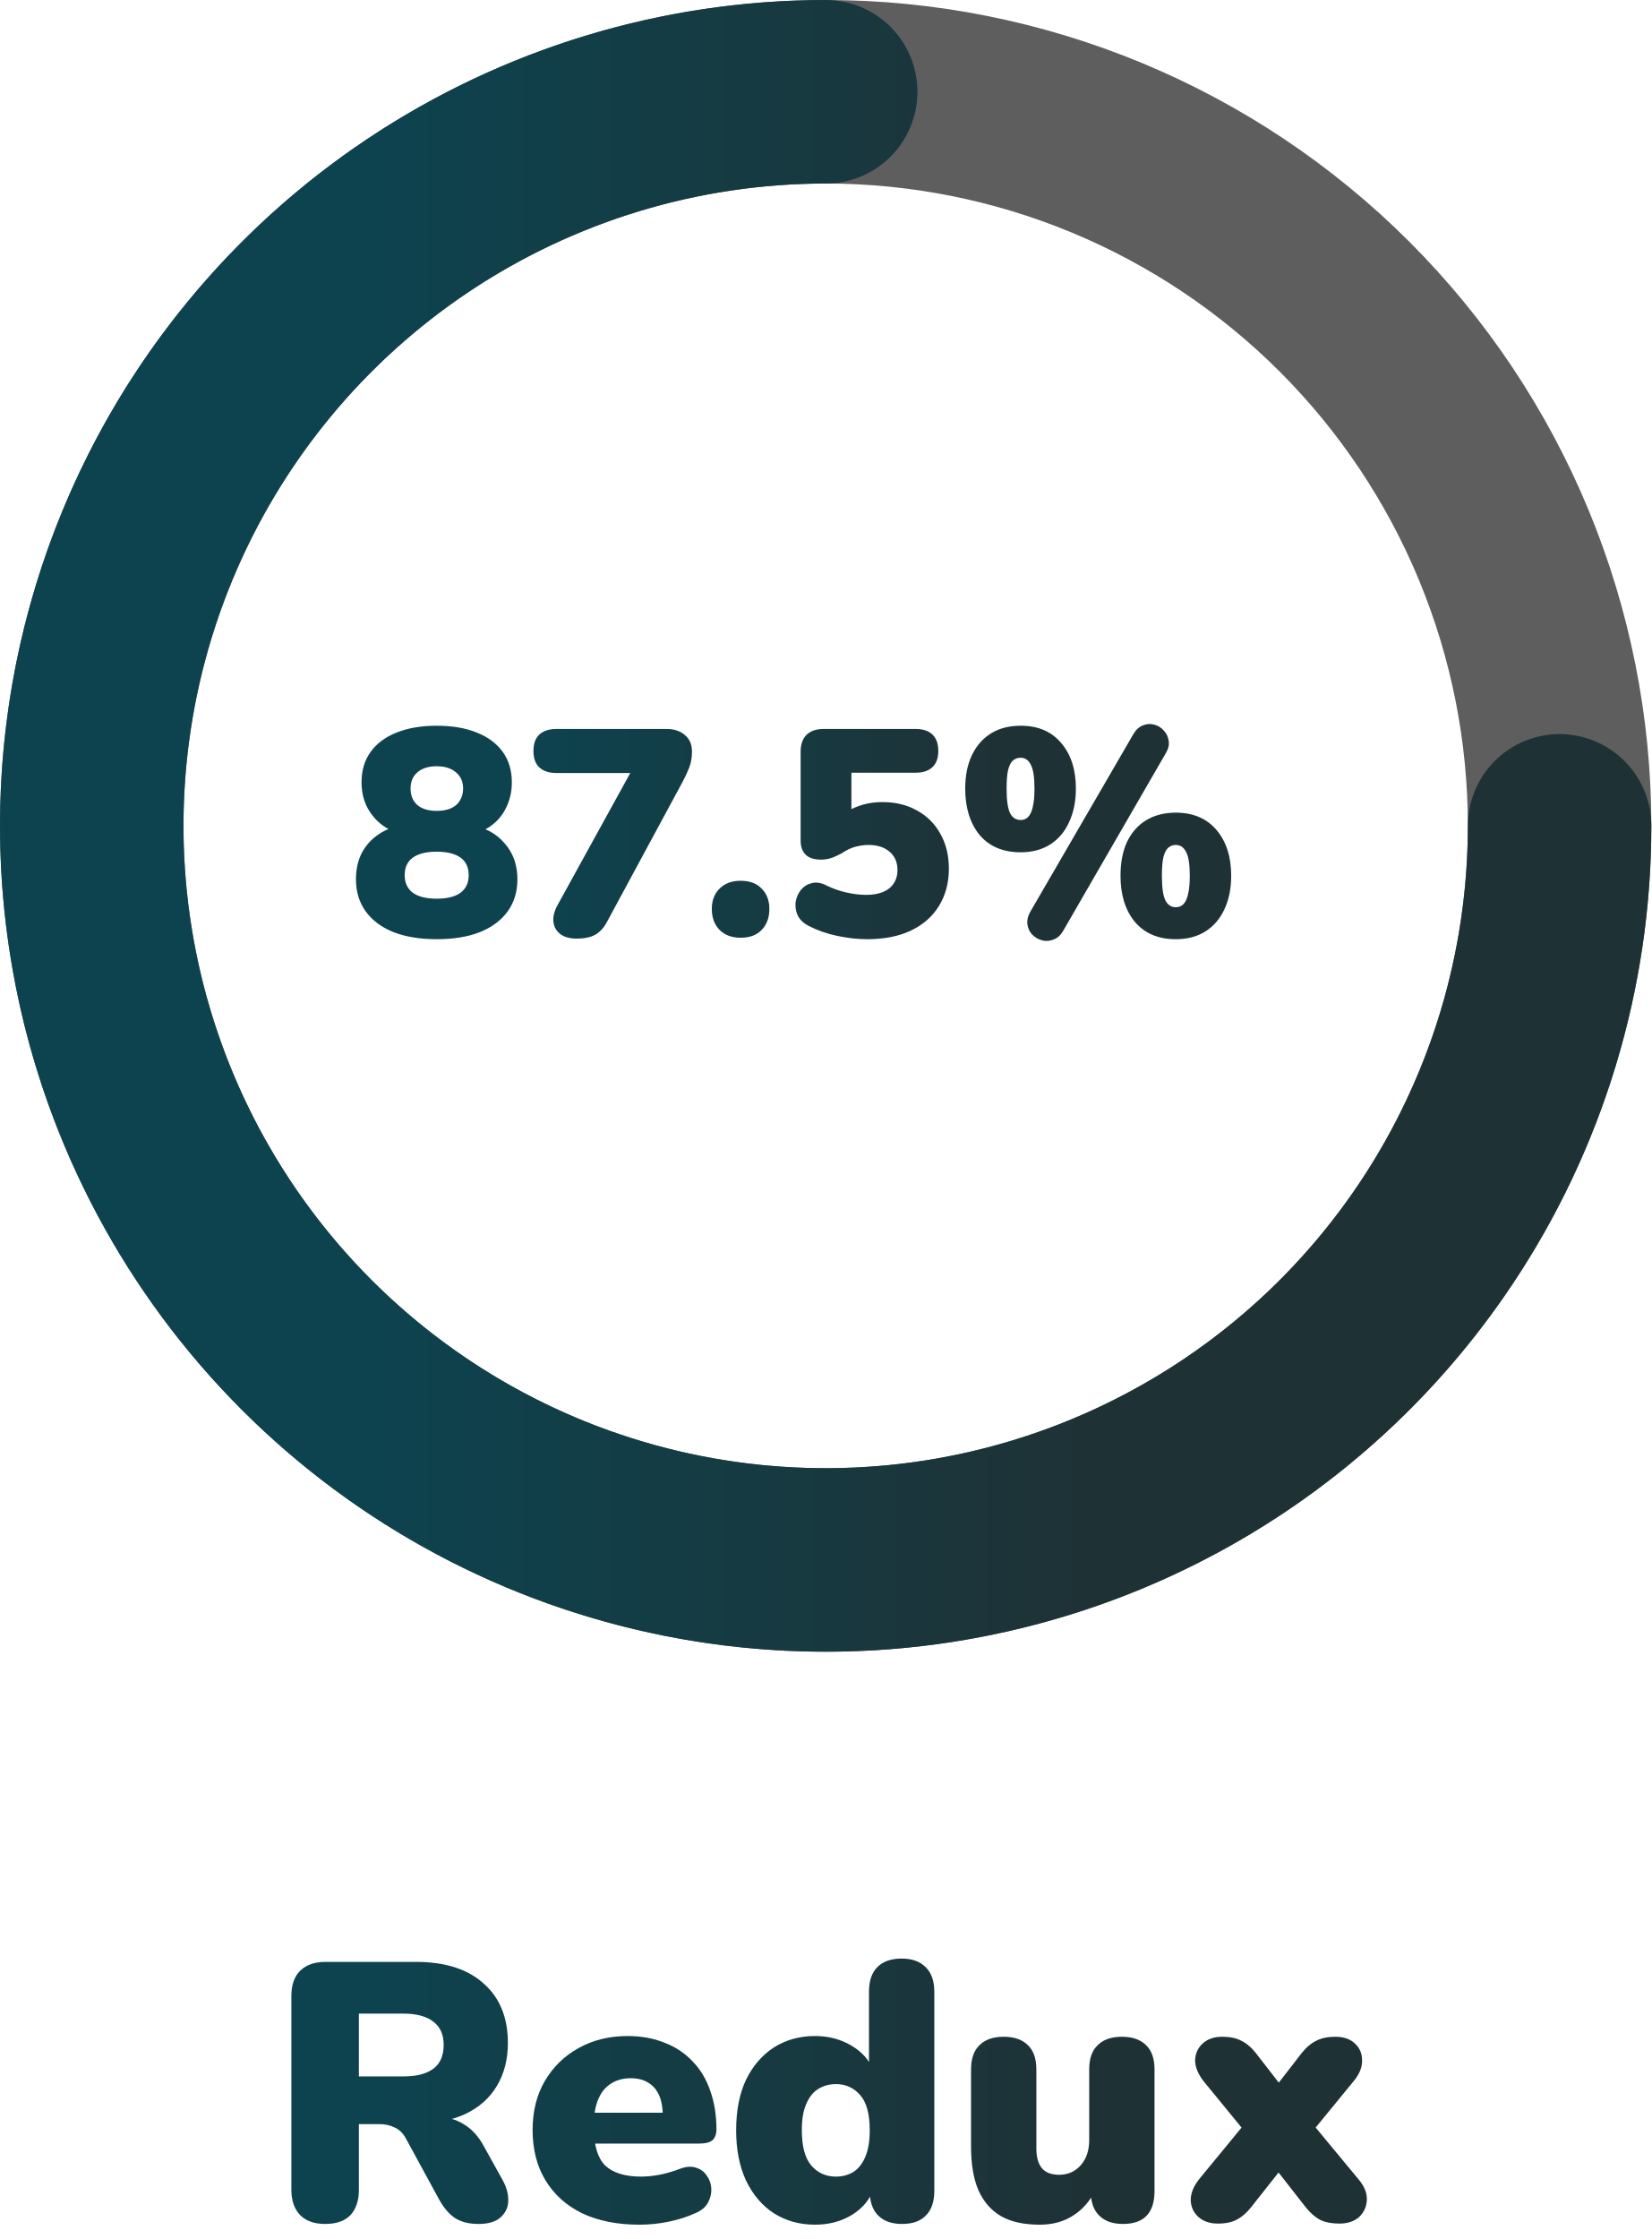
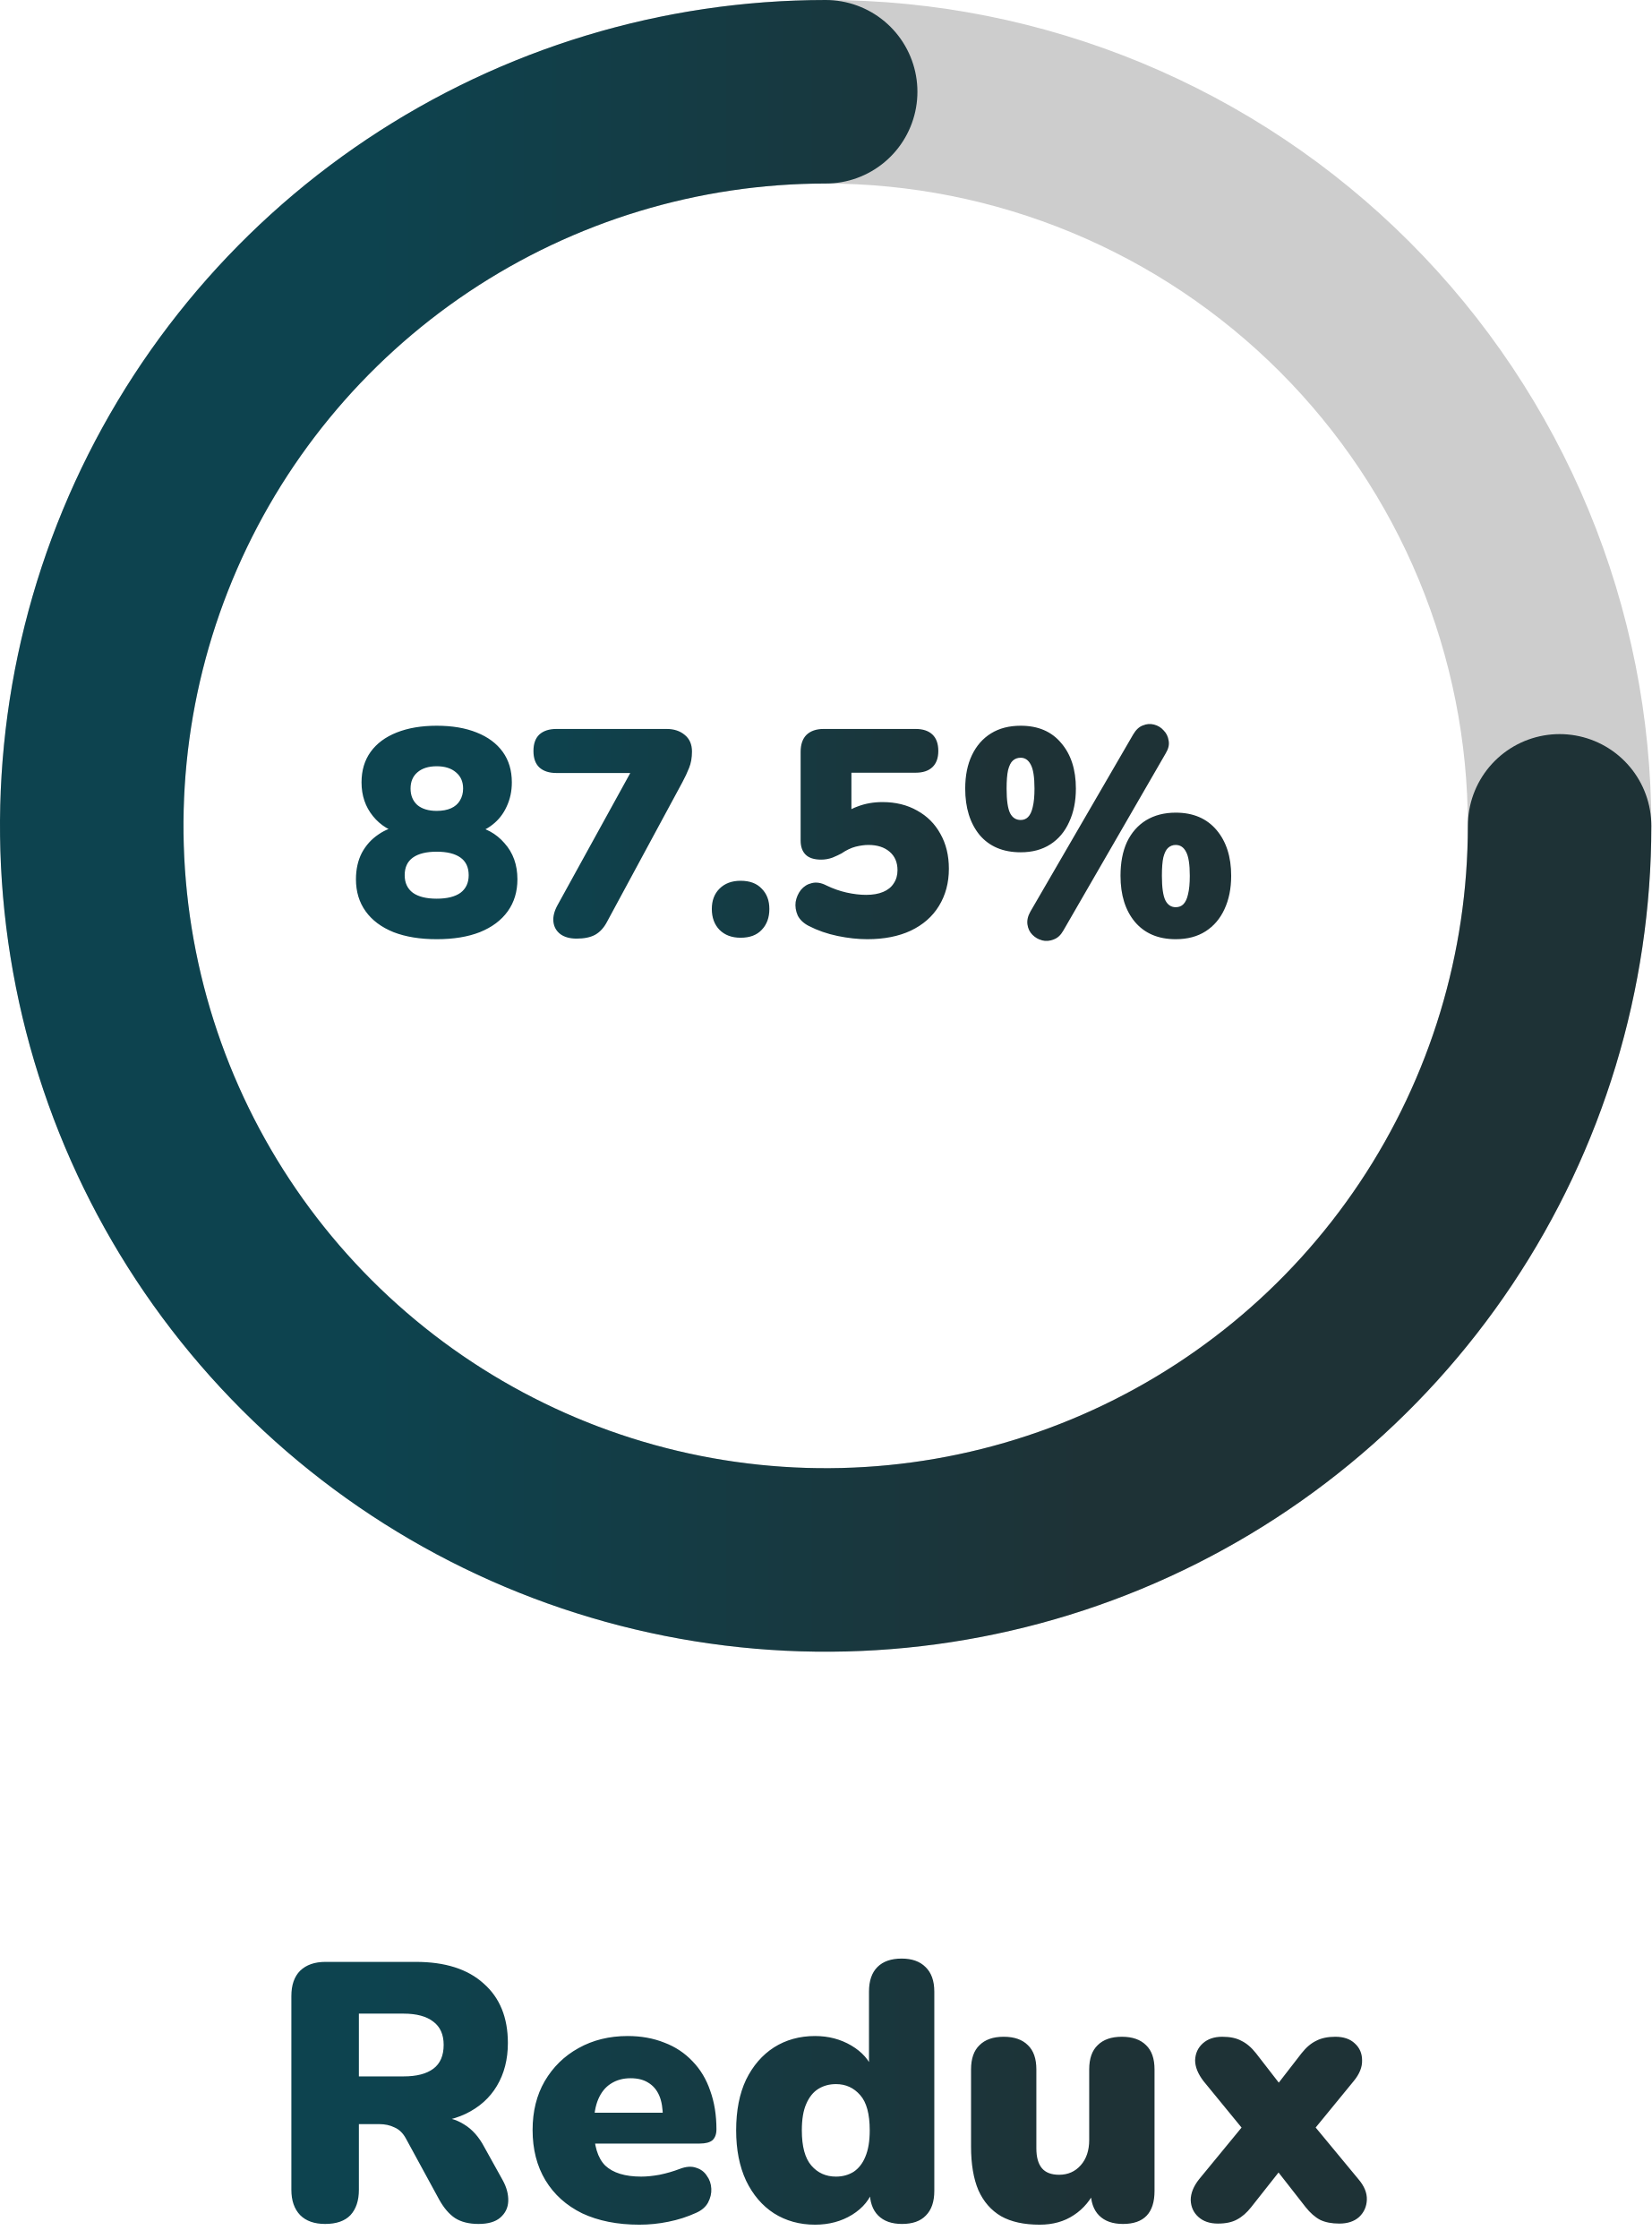
<svg xmlns="http://www.w3.org/2000/svg" width="90" height="122" viewBox="0 0 90 122" fill="none">
-   <path d="M45 85C39.747 85 34.546 83.965 29.693 81.955C24.84 79.945 20.43 76.999 16.716 73.284C13.001 69.57 10.055 65.16 8.045 60.307C6.035 55.454 5 50.253 5 45C5 39.747 6.035 34.546 8.045 29.693C10.055 24.84 13.001 20.43 16.716 16.716C20.43 13.001 24.84 10.055 29.693 8.045C34.546 6.035 39.747 5 45 5C50.253 5 55.454 6.035 60.307 8.045C65.16 10.055 69.57 13.001 73.284 16.716C76.999 20.43 79.945 24.84 81.955 29.693C83.965 34.546 85 39.747 85 45C85 50.253 83.965 55.454 81.955 60.307C79.945 65.16 76.999 69.57 73.284 73.284C69.57 76.999 65.16 79.945 60.307 81.955C55.454 83.965 50.253 85 45 85L45 85Z" stroke="#5E5E5E" stroke-width="10" />
+   <path d="M45 85C39.747 85 34.546 83.965 29.693 81.955C24.84 79.945 20.43 76.999 16.716 73.284C13.001 69.57 10.055 65.16 8.045 60.307C6.035 55.454 5 50.253 5 45C5 39.747 6.035 34.546 8.045 29.693C10.055 24.84 13.001 20.43 16.716 16.716C20.43 13.001 24.84 10.055 29.693 8.045C34.546 6.035 39.747 5 45 5C50.253 5 55.454 6.035 60.307 8.045C65.16 10.055 69.57 13.001 73.284 16.716C76.999 20.43 79.945 24.84 81.955 29.693C83.965 34.546 85 39.747 85 45C85 50.253 83.965 55.454 81.955 60.307C79.945 65.16 76.999 69.57 73.284 73.284C69.57 76.999 65.16 79.945 60.307 81.955C55.454 83.965 50.253 85 45 85L45 85Z" stroke="#cdcdcd" stroke-width="10" />
  <path d="M85 45C85 52.911 82.654 60.645 78.259 67.223C73.864 73.801 67.616 78.928 60.307 81.955C52.998 84.983 44.956 85.775 37.196 84.231C29.437 82.688 22.31 78.878 16.716 73.284C11.122 67.69 7.312 60.563 5.769 52.804C4.225 45.044 5.017 37.002 8.045 29.693C11.072 22.384 16.199 16.137 22.777 11.741C29.355 7.346 37.089 5 45 5" stroke="url(#paint0_linear_8_1160)" stroke-width="10" stroke-linecap="round" />
  <path d="M23.8 51.176C22.893 51.176 22.109 51.048 21.448 50.792C20.787 50.525 20.28 50.147 19.928 49.656C19.576 49.165 19.4 48.584 19.4 47.912C19.4 47.368 19.507 46.888 19.72 46.472C19.944 46.056 20.248 45.72 20.632 45.464C21.016 45.197 21.453 45.037 21.944 44.984V45.448C21.283 45.309 20.744 44.984 20.328 44.472C19.912 43.96 19.704 43.347 19.704 42.632C19.704 41.981 19.869 41.427 20.2 40.968C20.531 40.509 21.005 40.157 21.624 39.912C22.243 39.667 22.968 39.544 23.8 39.544C24.643 39.544 25.368 39.667 25.976 39.912C26.595 40.157 27.069 40.509 27.4 40.968C27.731 41.427 27.896 41.981 27.896 42.632C27.896 43.112 27.8 43.555 27.608 43.96C27.427 44.355 27.171 44.68 26.84 44.936C26.52 45.192 26.147 45.357 25.72 45.432V44.984C26.445 45.091 27.037 45.411 27.496 45.944C27.965 46.467 28.2 47.123 28.2 47.912C28.2 48.584 28.024 49.165 27.672 49.656C27.32 50.147 26.813 50.525 26.152 50.792C25.501 51.048 24.717 51.176 23.8 51.176ZM23.8 48.968C24.365 48.968 24.797 48.861 25.096 48.648C25.395 48.424 25.544 48.104 25.544 47.688C25.544 47.261 25.395 46.941 25.096 46.728C24.797 46.515 24.365 46.408 23.8 46.408C23.235 46.408 22.803 46.515 22.504 46.728C22.205 46.941 22.056 47.261 22.056 47.688C22.056 48.104 22.205 48.424 22.504 48.648C22.803 48.861 23.235 48.968 23.8 48.968ZM23.8 44.184C24.109 44.184 24.371 44.136 24.584 44.04C24.797 43.944 24.957 43.805 25.064 43.624C25.181 43.432 25.24 43.213 25.24 42.968C25.24 42.595 25.112 42.301 24.856 42.088C24.6 41.864 24.248 41.752 23.8 41.752C23.352 41.752 23 41.864 22.744 42.088C22.499 42.301 22.376 42.595 22.376 42.968C22.376 43.341 22.499 43.64 22.744 43.864C23 44.077 23.352 44.184 23.8 44.184ZM31.426 51.144C31.063 51.144 30.77 51.064 30.546 50.904C30.322 50.733 30.194 50.509 30.162 50.232C30.13 49.955 30.204 49.651 30.386 49.32L34.818 41.272V42.12H30.322C29.927 42.12 29.618 42.019 29.394 41.816C29.18 41.613 29.074 41.315 29.074 40.92C29.074 40.525 29.18 40.227 29.394 40.024C29.618 39.821 29.927 39.72 30.322 39.72H36.338C36.732 39.72 37.058 39.827 37.314 40.04C37.58 40.253 37.714 40.557 37.714 40.952C37.714 41.293 37.66 41.592 37.554 41.848C37.458 42.093 37.335 42.355 37.186 42.632L33.09 50.216C32.919 50.547 32.7 50.787 32.434 50.936C32.178 51.075 31.842 51.144 31.426 51.144ZM40.364 51.096C39.883 51.096 39.499 50.952 39.212 50.664C38.934 50.376 38.795 49.997 38.795 49.528C38.795 49.069 38.934 48.701 39.212 48.424C39.499 48.136 39.883 47.992 40.364 47.992C40.865 47.992 41.249 48.136 41.516 48.424C41.793 48.701 41.931 49.069 41.931 49.528C41.931 49.997 41.793 50.376 41.516 50.664C41.249 50.952 40.865 51.096 40.364 51.096ZM47.267 51.176C46.755 51.176 46.216 51.117 45.651 51C45.086 50.883 44.563 50.701 44.083 50.456C43.795 50.307 43.592 50.115 43.475 49.88C43.368 49.635 43.331 49.389 43.363 49.144C43.406 48.899 43.502 48.68 43.651 48.488C43.811 48.296 44.008 48.173 44.243 48.12C44.488 48.056 44.755 48.099 45.043 48.248C45.395 48.419 45.758 48.547 46.131 48.632C46.515 48.717 46.872 48.76 47.203 48.76C47.566 48.76 47.875 48.707 48.131 48.6C48.387 48.493 48.579 48.339 48.707 48.136C48.846 47.933 48.915 47.693 48.915 47.416C48.915 46.989 48.771 46.653 48.483 46.408C48.195 46.163 47.811 46.04 47.331 46.04C47.117 46.04 46.883 46.072 46.627 46.136C46.382 46.2 46.126 46.323 45.859 46.504C45.742 46.568 45.581 46.643 45.379 46.728C45.176 46.803 44.968 46.84 44.755 46.84C44.371 46.84 44.088 46.749 43.907 46.568C43.725 46.387 43.635 46.131 43.635 45.8V40.968C43.635 40.563 43.742 40.253 43.955 40.04C44.179 39.827 44.488 39.72 44.883 39.72H49.907C50.301 39.72 50.605 39.821 50.819 40.024C51.032 40.227 51.139 40.525 51.139 40.92C51.139 41.304 51.032 41.597 50.819 41.8C50.605 42.003 50.301 42.104 49.907 42.104H46.403V44.616H45.731C45.987 44.317 46.323 44.093 46.739 43.944C47.155 43.784 47.608 43.704 48.099 43.704C48.813 43.704 49.443 43.859 49.987 44.168C50.531 44.467 50.952 44.888 51.251 45.432C51.56 45.976 51.715 46.611 51.715 47.336C51.715 48.104 51.533 48.781 51.171 49.368C50.819 49.944 50.307 50.392 49.635 50.712C48.974 51.021 48.184 51.176 47.267 51.176ZM57.949 50.712C57.81 50.957 57.634 51.117 57.421 51.192C57.207 51.277 56.999 51.293 56.797 51.24C56.594 51.187 56.418 51.085 56.269 50.936C56.119 50.787 56.029 50.6 55.997 50.376C55.965 50.152 56.018 49.917 56.157 49.672L61.757 40.024C61.906 39.768 62.082 39.603 62.285 39.528C62.487 39.443 62.69 39.427 62.893 39.48C63.106 39.533 63.282 39.64 63.421 39.8C63.57 39.949 63.661 40.136 63.693 40.36C63.735 40.573 63.682 40.803 63.533 41.048L57.949 50.712ZM55.629 46.44C54.669 46.44 53.922 46.125 53.389 45.496C52.866 44.856 52.605 44.013 52.605 42.968C52.605 42.264 52.727 41.656 52.973 41.144C53.218 40.632 53.565 40.237 54.013 39.96C54.461 39.683 54.999 39.544 55.629 39.544C56.578 39.544 57.314 39.859 57.837 40.488C58.37 41.107 58.637 41.933 58.637 42.968C58.637 43.661 58.514 44.269 58.269 44.792C58.034 45.315 57.693 45.72 57.245 46.008C56.797 46.296 56.258 46.44 55.629 46.44ZM55.629 44.68C55.789 44.68 55.922 44.627 56.029 44.52C56.146 44.403 56.231 44.221 56.285 43.976C56.349 43.72 56.381 43.384 56.381 42.968C56.381 42.339 56.311 41.901 56.173 41.656C56.045 41.411 55.863 41.288 55.629 41.288C55.458 41.288 55.314 41.341 55.197 41.448C55.09 41.544 55.005 41.715 54.941 41.96C54.887 42.205 54.861 42.541 54.861 42.968C54.861 43.608 54.925 44.056 55.053 44.312C55.181 44.557 55.373 44.68 55.629 44.68ZM64.077 51.176C63.127 51.176 62.386 50.861 61.853 50.232C61.33 49.603 61.069 48.765 61.069 47.72C61.069 47.005 61.186 46.392 61.421 45.88C61.666 45.368 62.013 44.973 62.461 44.696C62.919 44.419 63.458 44.28 64.077 44.28C65.026 44.28 65.767 44.595 66.301 45.224C66.834 45.853 67.101 46.685 67.101 47.72C67.101 48.413 66.978 49.021 66.733 49.544C66.498 50.056 66.157 50.456 65.709 50.744C65.261 51.032 64.717 51.176 64.077 51.176ZM64.077 49.432C64.247 49.432 64.386 49.379 64.493 49.272C64.61 49.155 64.695 48.973 64.749 48.728C64.813 48.472 64.845 48.136 64.845 47.72C64.845 47.091 64.775 46.653 64.637 46.408C64.509 46.163 64.322 46.04 64.077 46.04C63.917 46.04 63.778 46.093 63.661 46.2C63.554 46.296 63.469 46.467 63.405 46.712C63.351 46.947 63.325 47.283 63.325 47.72C63.325 48.36 63.389 48.808 63.517 49.064C63.645 49.309 63.831 49.432 64.077 49.432Z" fill="url(#paint1_linear_8_1160)" />
  <path d="M17.72 121.18C17.133 121.18 16.68 121.02 16.36 120.7C16.04 120.367 15.88 119.907 15.88 119.32V108.76C15.88 108.16 16.04 107.7 16.36 107.38C16.693 107.06 17.153 106.9 17.74 106.9H22.66C24.26 106.9 25.493 107.293 26.36 108.08C27.24 108.853 27.68 109.933 27.68 111.32C27.68 112.213 27.48 112.993 27.08 113.66C26.693 114.313 26.126 114.82 25.38 115.18C24.646 115.527 23.74 115.7 22.66 115.7L22.82 115.34H23.78C24.353 115.34 24.86 115.48 25.3 115.76C25.74 116.027 26.106 116.44 26.4 117L27.4 118.8C27.613 119.187 27.713 119.567 27.7 119.94C27.686 120.3 27.54 120.6 27.26 120.84C26.993 121.067 26.6 121.18 26.08 121.18C25.56 121.18 25.133 121.073 24.8 120.86C24.48 120.647 24.193 120.313 23.94 119.86L22.12 116.52C21.96 116.227 21.753 116.027 21.5 115.92C21.26 115.8 20.98 115.74 20.66 115.74H19.56V119.32C19.56 119.907 19.406 120.367 19.1 120.7C18.793 121.02 18.333 121.18 17.72 121.18ZM19.56 113.14H22C22.706 113.14 23.246 113 23.62 112.72C23.993 112.44 24.18 112.007 24.18 111.42C24.18 110.86 23.993 110.44 23.62 110.16C23.246 109.867 22.706 109.72 22 109.72H19.56V113.14ZM34.847 121.22C33.647 121.22 32.607 121.013 31.727 120.6C30.861 120.173 30.194 119.573 29.727 118.8C29.261 118.027 29.027 117.113 29.027 116.06C29.027 115.047 29.247 114.16 29.687 113.4C30.141 112.627 30.754 112.027 31.527 111.6C32.314 111.16 33.207 110.94 34.207 110.94C34.941 110.94 35.607 111.06 36.207 111.3C36.807 111.527 37.321 111.867 37.747 112.32C38.174 112.76 38.494 113.293 38.707 113.92C38.934 114.547 39.047 115.247 39.047 116.02C39.047 116.287 38.974 116.487 38.827 116.62C38.681 116.74 38.447 116.8 38.127 116.8H32.007V115.12H36.447L36.127 115.38C36.127 114.887 36.061 114.487 35.927 114.18C35.794 113.873 35.594 113.64 35.327 113.48C35.074 113.32 34.754 113.24 34.367 113.24C33.954 113.24 33.594 113.34 33.287 113.54C32.994 113.727 32.767 114.007 32.607 114.38C32.447 114.753 32.367 115.22 32.367 115.78V115.96C32.367 116.907 32.574 117.587 32.987 118C33.414 118.4 34.067 118.6 34.947 118.6C35.241 118.6 35.574 118.567 35.947 118.5C36.334 118.42 36.701 118.313 37.047 118.18C37.394 118.047 37.694 118.027 37.947 118.12C38.201 118.2 38.394 118.347 38.527 118.56C38.674 118.76 38.754 118.993 38.767 119.26C38.781 119.513 38.721 119.767 38.587 120.02C38.454 120.26 38.234 120.447 37.927 120.58C37.461 120.793 36.961 120.953 36.427 121.06C35.907 121.167 35.381 121.22 34.847 121.22ZM44.421 121.22C43.581 121.22 42.834 121.013 42.181 120.6C41.541 120.187 41.034 119.593 40.661 118.82C40.301 118.047 40.121 117.133 40.121 116.08C40.121 115 40.301 114.08 40.661 113.32C41.034 112.56 41.541 111.973 42.181 111.56C42.834 111.147 43.581 110.94 44.421 110.94C45.154 110.94 45.814 111.113 46.401 111.46C46.988 111.807 47.381 112.253 47.581 112.8H47.361V108.52C47.361 107.933 47.514 107.487 47.821 107.18C48.128 106.873 48.568 106.72 49.141 106.72C49.701 106.72 50.134 106.873 50.441 107.18C50.761 107.487 50.921 107.933 50.921 108.52V119.38C50.921 119.967 50.768 120.413 50.461 120.72C50.168 121.027 49.734 121.18 49.161 121.18C48.601 121.18 48.168 121.027 47.861 120.72C47.554 120.413 47.401 119.967 47.401 119.38V118.24L47.621 119.22C47.434 119.82 47.041 120.307 46.441 120.68C45.854 121.04 45.181 121.22 44.421 121.22ZM45.561 118.6C45.921 118.6 46.241 118.513 46.521 118.34C46.801 118.153 47.014 117.88 47.161 117.52C47.321 117.147 47.401 116.667 47.401 116.08C47.401 115.187 47.228 114.547 46.881 114.16C46.534 113.76 46.094 113.56 45.561 113.56C45.201 113.56 44.881 113.647 44.601 113.82C44.321 113.993 44.101 114.267 43.941 114.64C43.781 115 43.701 115.48 43.701 116.08C43.701 116.96 43.874 117.6 44.221 118C44.568 118.4 45.014 118.6 45.561 118.6ZM56.663 121.22C55.81 121.22 55.11 121.067 54.563 120.76C54.017 120.44 53.603 119.967 53.323 119.34C53.057 118.713 52.923 117.92 52.923 116.96V112.76C52.923 112.173 53.077 111.733 53.383 111.44C53.69 111.133 54.13 110.98 54.703 110.98C55.277 110.98 55.717 111.133 56.023 111.44C56.33 111.733 56.483 112.173 56.483 112.76V117.06C56.483 117.54 56.583 117.9 56.783 118.14C56.983 118.38 57.297 118.5 57.723 118.5C58.203 118.5 58.597 118.327 58.903 117.98C59.21 117.633 59.363 117.173 59.363 116.6V112.76C59.363 112.173 59.517 111.733 59.823 111.44C60.13 111.133 60.57 110.98 61.143 110.98C61.717 110.98 62.157 111.133 62.463 111.44C62.77 111.733 62.923 112.173 62.923 112.76V119.38C62.923 120.58 62.35 121.18 61.203 121.18C60.643 121.18 60.21 121.027 59.903 120.72C59.597 120.413 59.443 119.967 59.443 119.38V118.22L59.763 119.2C59.47 119.853 59.057 120.353 58.523 120.7C58.003 121.047 57.383 121.22 56.663 121.22ZM66.375 121.16C65.935 121.16 65.582 121.04 65.315 120.8C65.048 120.56 64.908 120.253 64.895 119.88C64.895 119.507 65.048 119.127 65.355 118.74L68.315 115.14V116.72L65.595 113.4C65.288 113 65.135 112.62 65.135 112.26C65.148 111.887 65.288 111.58 65.555 111.34C65.822 111.1 66.175 110.98 66.615 110.98C67.042 110.98 67.388 111.053 67.655 111.2C67.935 111.333 68.202 111.56 68.455 111.88L70.315 114.28H69.075L70.935 111.88C71.188 111.56 71.455 111.333 71.735 111.2C72.015 111.053 72.362 110.98 72.775 110.98C73.228 110.98 73.582 111.1 73.835 111.34C74.102 111.58 74.235 111.887 74.235 112.26C74.248 112.633 74.095 113.013 73.775 113.4L71.055 116.72V115.14L74.035 118.74C74.355 119.113 74.508 119.487 74.495 119.86C74.482 120.233 74.342 120.547 74.075 120.8C73.808 121.04 73.448 121.16 72.995 121.16C72.582 121.16 72.235 121.093 71.955 120.96C71.675 120.813 71.408 120.58 71.155 120.26L69.075 117.6H70.295L68.195 120.26C67.955 120.567 67.695 120.793 67.415 120.94C67.148 121.087 66.802 121.16 66.375 121.16Z" fill="url(#paint2_linear_8_1160)" />
  <defs>
    <linearGradient id="paint0_linear_8_1160" x1="5" y1="45" x2="85" y2="45" gradientUnits="userSpaceOnUse">
      <stop offset="0.186" stop-color="#0D434F" />
      <stop offset="0.678" stop-color="#1E3236" />
    </linearGradient>
    <linearGradient id="paint1_linear_8_1160" x1="19" y1="44.5" x2="71" y2="44.5" gradientUnits="userSpaceOnUse">
      <stop offset="0.186" stop-color="#0D434F" />
      <stop offset="0.678" stop-color="#1E3236" />
    </linearGradient>
    <linearGradient id="paint2_linear_8_1160" x1="5" y1="110.5" x2="85" y2="110.5" gradientUnits="userSpaceOnUse">
      <stop offset="0.186" stop-color="#0D434F" />
      <stop offset="0.678" stop-color="#1E3236" />
    </linearGradient>
  </defs>
</svg>
